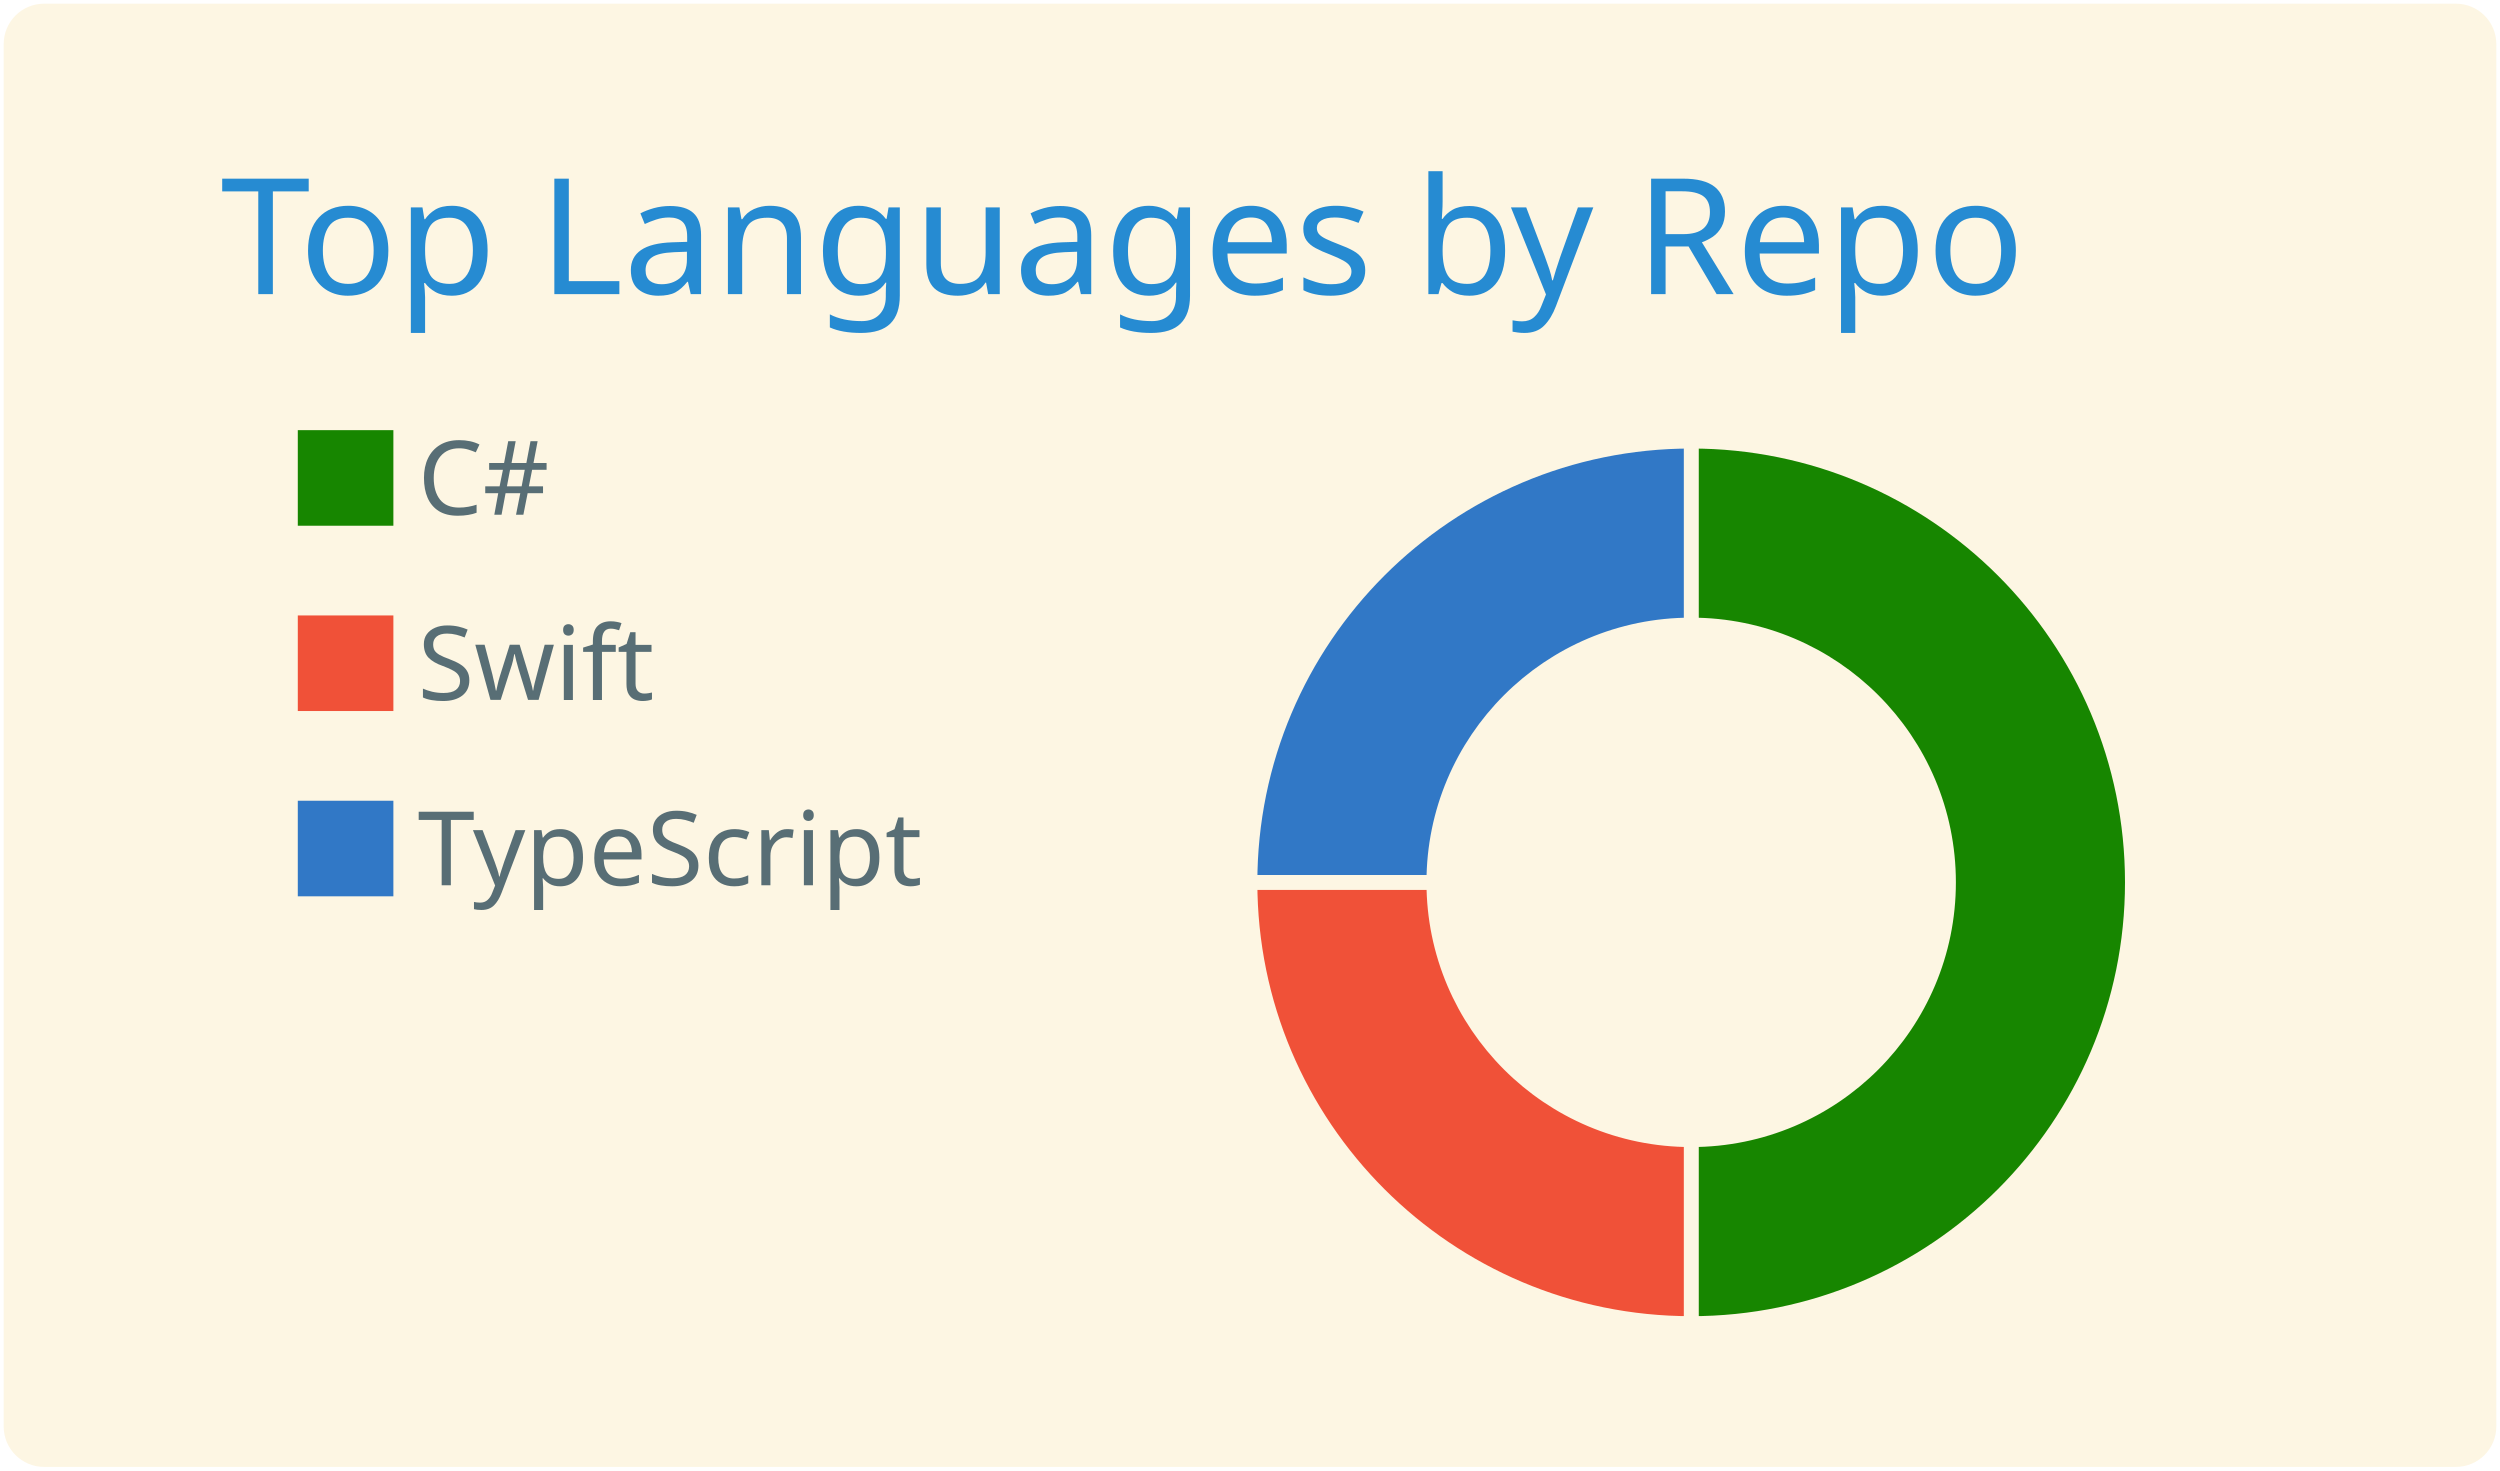
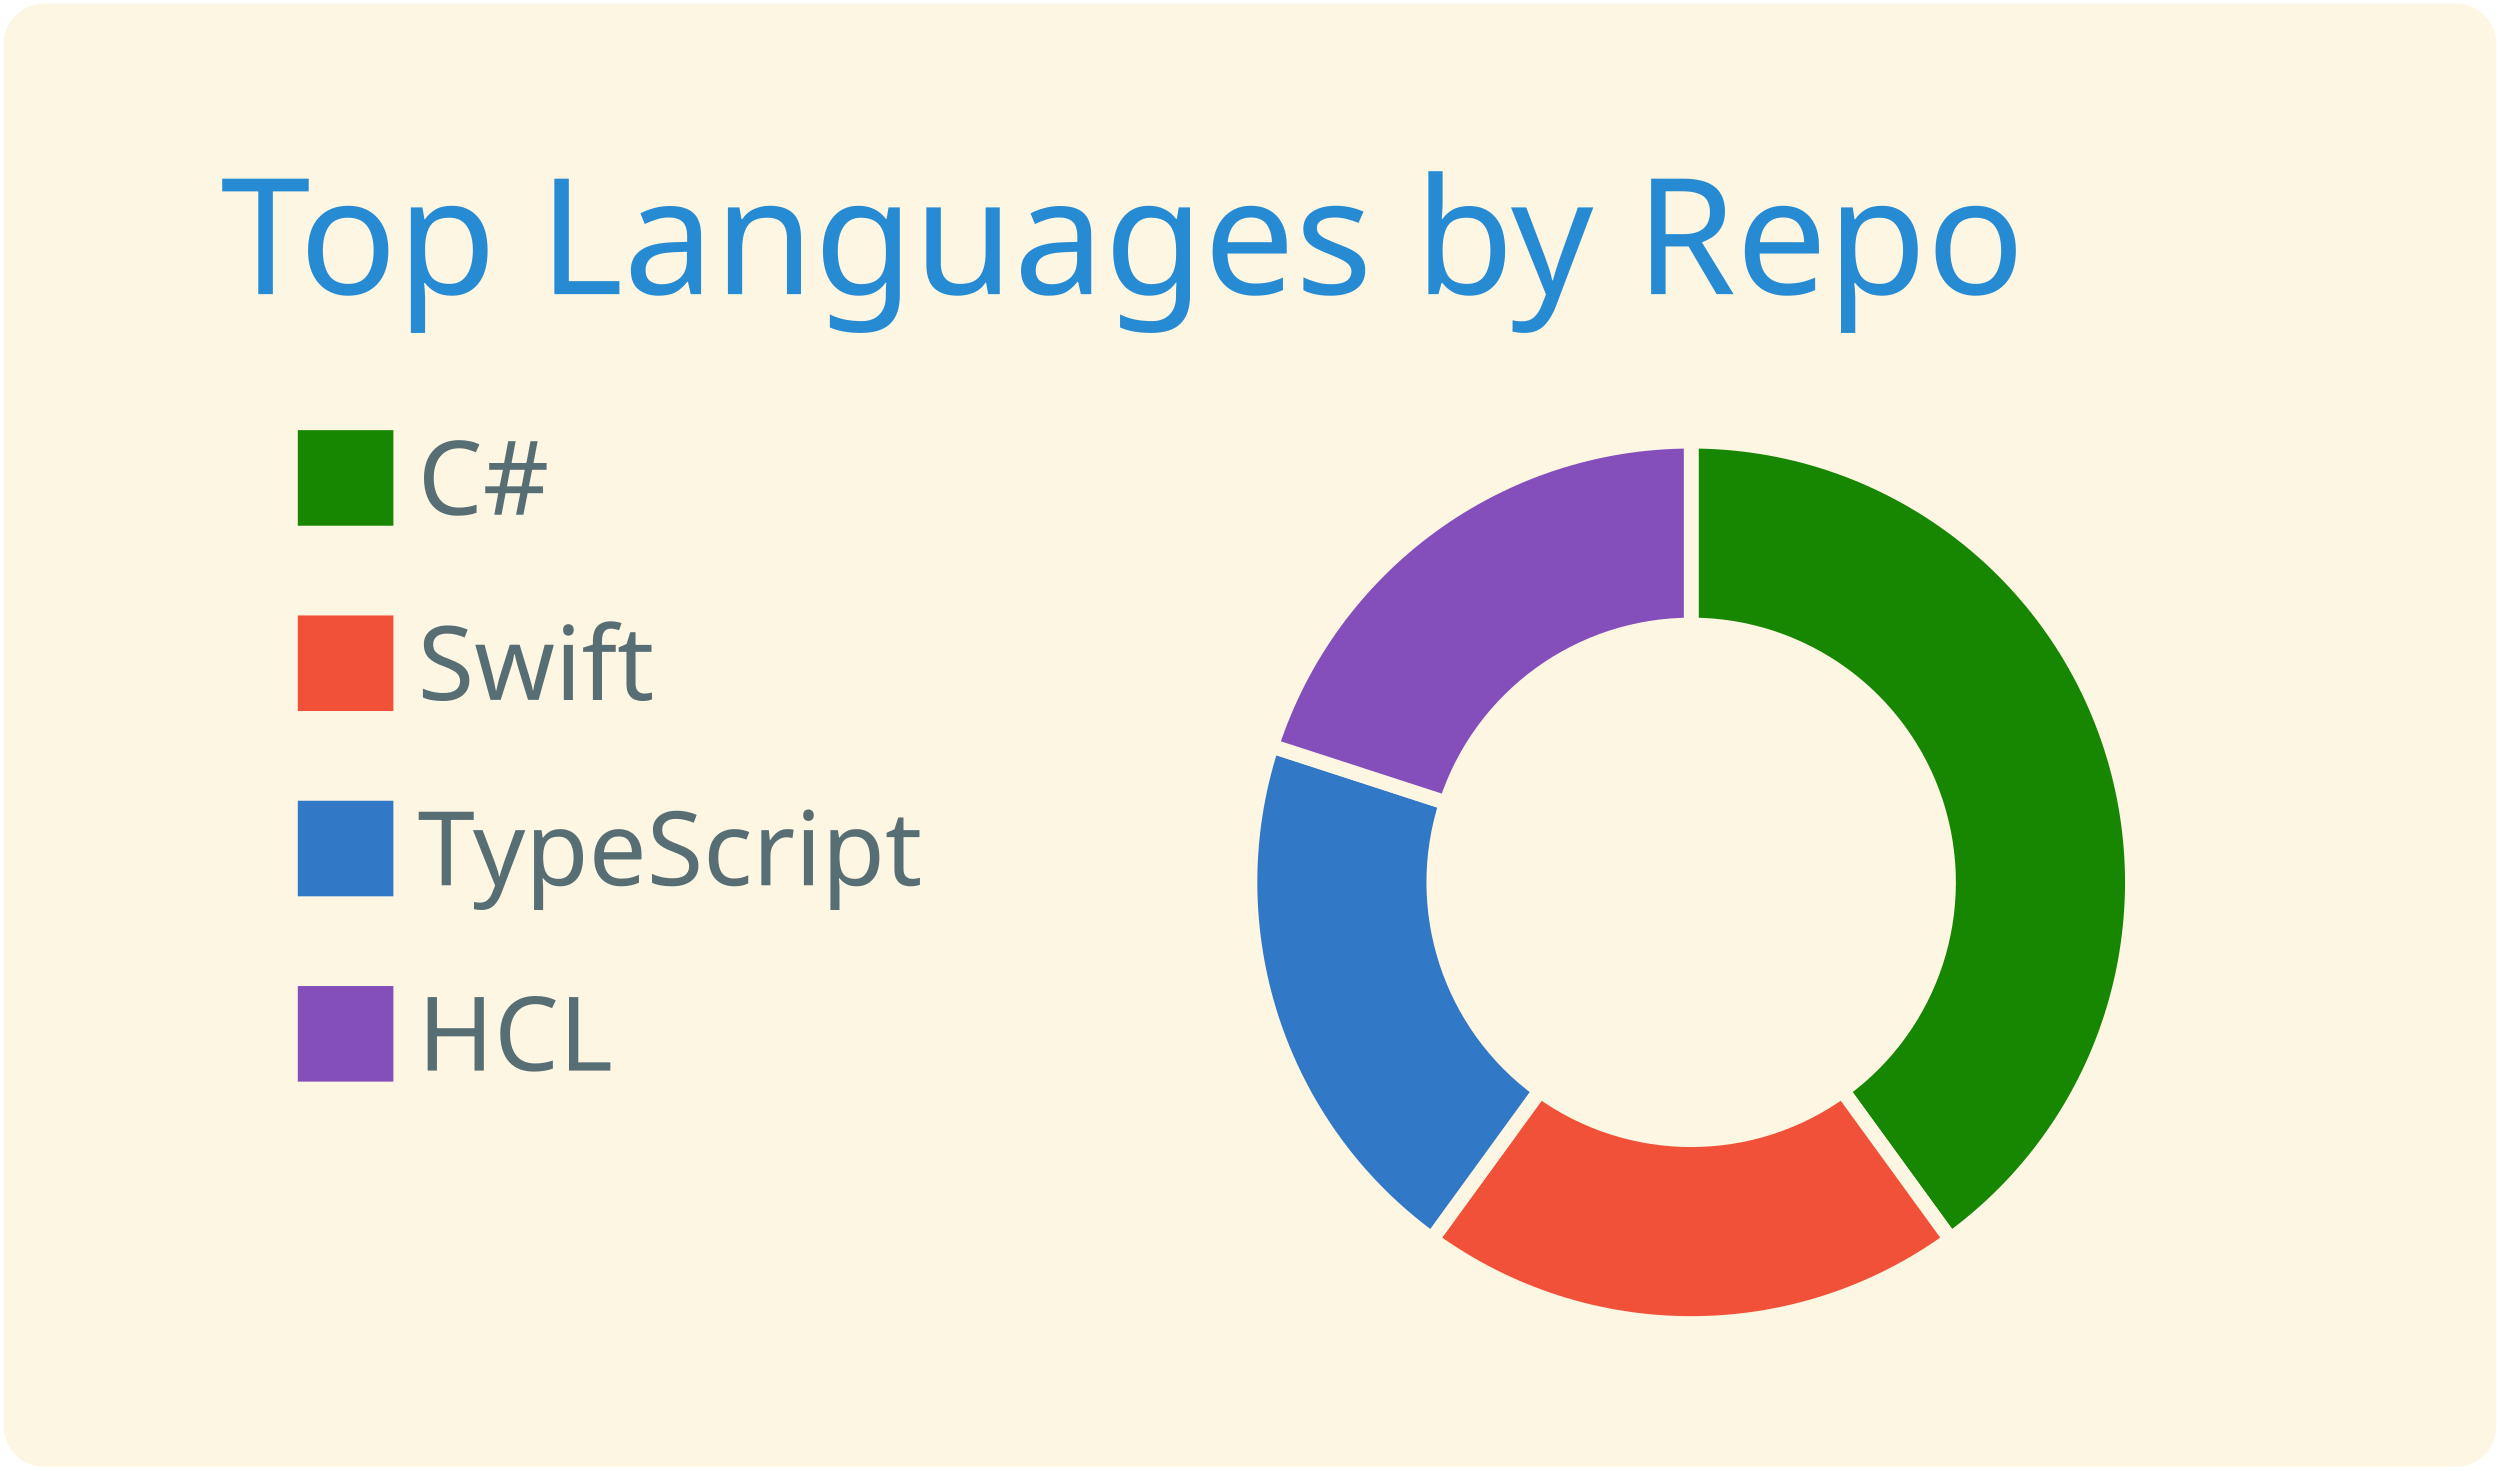
<svg xmlns="http://www.w3.org/2000/svg" width="340" height="200" viewBox="0 0 340 200">
  <style>* {
          font-family: 'Segoe UI', Ubuntu, "Helvetica Neue", Sans-Serif
        }</style>
  <rect x="1" y="1" rx="5" ry="5" height="99%" width="99.412%" stroke="#fdf6e3" stroke-width="1" fill="#fdf6e3" stroke-opacity="1" />
  <text x="30" y="40" style="font-size: 22px; fill: #268bd2;">Top Languages by Repo</text>
  <g transform="translate(0,40)">
    <g transform="translate(40,0)">
      <rect y="18" width="14" height="14" fill="#178600" stroke="#fdf6e3" style="stroke-width: 1px;" />
      <rect y="43.2" width="14" height="14" fill="#F05138" stroke="#fdf6e3" style="stroke-width: 1px;" />
      <rect y="68.4" width="14" height="14" fill="#3178c6" stroke="#fdf6e3" style="stroke-width: 1px;" />
+       <rect y="93.6" width="14" height="14" fill="#844FBA" stroke="#fdf6e3" style="stroke-width: 1px;" />
      <text x="16.8" y="30" style="fill: #586e75; font-size: 14px;">C#</text>
      <text x="16.8" y="55.2" style="fill: #586e75; font-size: 14px;">Swift</text>
      <text x="16.8" y="80.4" style="fill: #586e75; font-size: 14px;">TypeScript</text>
+       <text x="16.8" y="105.6" style="fill: #586e75; font-size: 14px;">HCL</text>
    </g>
    <g transform="translate( 230, 80 )">
      <g class="arc">
-         <path d="M3.67394039744206e-15,-60A60,60,0,1,1,3.67394039744206e-15,60L2.1431318985078682e-15,35A35,35,0,1,0,2.1431318985078682e-15,-35Z" style="fill: #178600; stroke-width: 2px;" stroke="#fdf6e3" />
+         <path d="M3.67394039744206e-15,-60A60,60,0,0,1,35.267,48.541L20.572,28.316A35,35,0,0,0,2.1431318985078682e-15,-35Z" style="fill: #178600; stroke-width: 2px;" stroke="#fdf6e3" />
      </g>
      <g class="arc">
-         <path d="M3.67394039744206e-15,60A60,60,0,0,1,-60,7.34788079488412e-15L-35,4.2862637970157365e-15A35,35,0,0,0,2.1431318985078682e-15,35Z" style="fill: #F05138; stroke-width: 2px;" stroke="#fdf6e3" />
+         <path d="M35.267,48.541A60,60,0,0,1,-35.267,48.541L-20.572,28.316A35,35,0,0,0,20.572,28.316Z" style="fill: #F05138; stroke-width: 2px;" stroke="#fdf6e3" />
      </g>
      <g class="arc">
-         <path d="M-60,7.34788079488412e-15A60,60,0,0,1,-1.1021821192326178e-14,-60L-6.429395695523604e-15,-35A35,35,0,0,0,-35,4.2862637970157365e-15Z" style="fill: #3178c6; stroke-width: 2px;" stroke="#fdf6e3" />
+         <path d="M-35.267,48.541A60,60,0,0,1,-57.063,-18.541L-33.287,-10.816A35,35,0,0,0,-20.572,28.316Z" style="fill: #3178c6; stroke-width: 2px;" stroke="#fdf6e3" />
+       </g>
+       <g class="arc">
+         <path d="M-57.063,-18.541A60,60,0,0,1,-1.1021821192326178e-14,-60L-6.429395695523604e-15,-35A35,35,0,0,0,-33.287,-10.816Z" style="fill: #844FBA; stroke-width: 2px;" stroke="#fdf6e3" />
      </g>
    </g>
  </g>
</svg>
